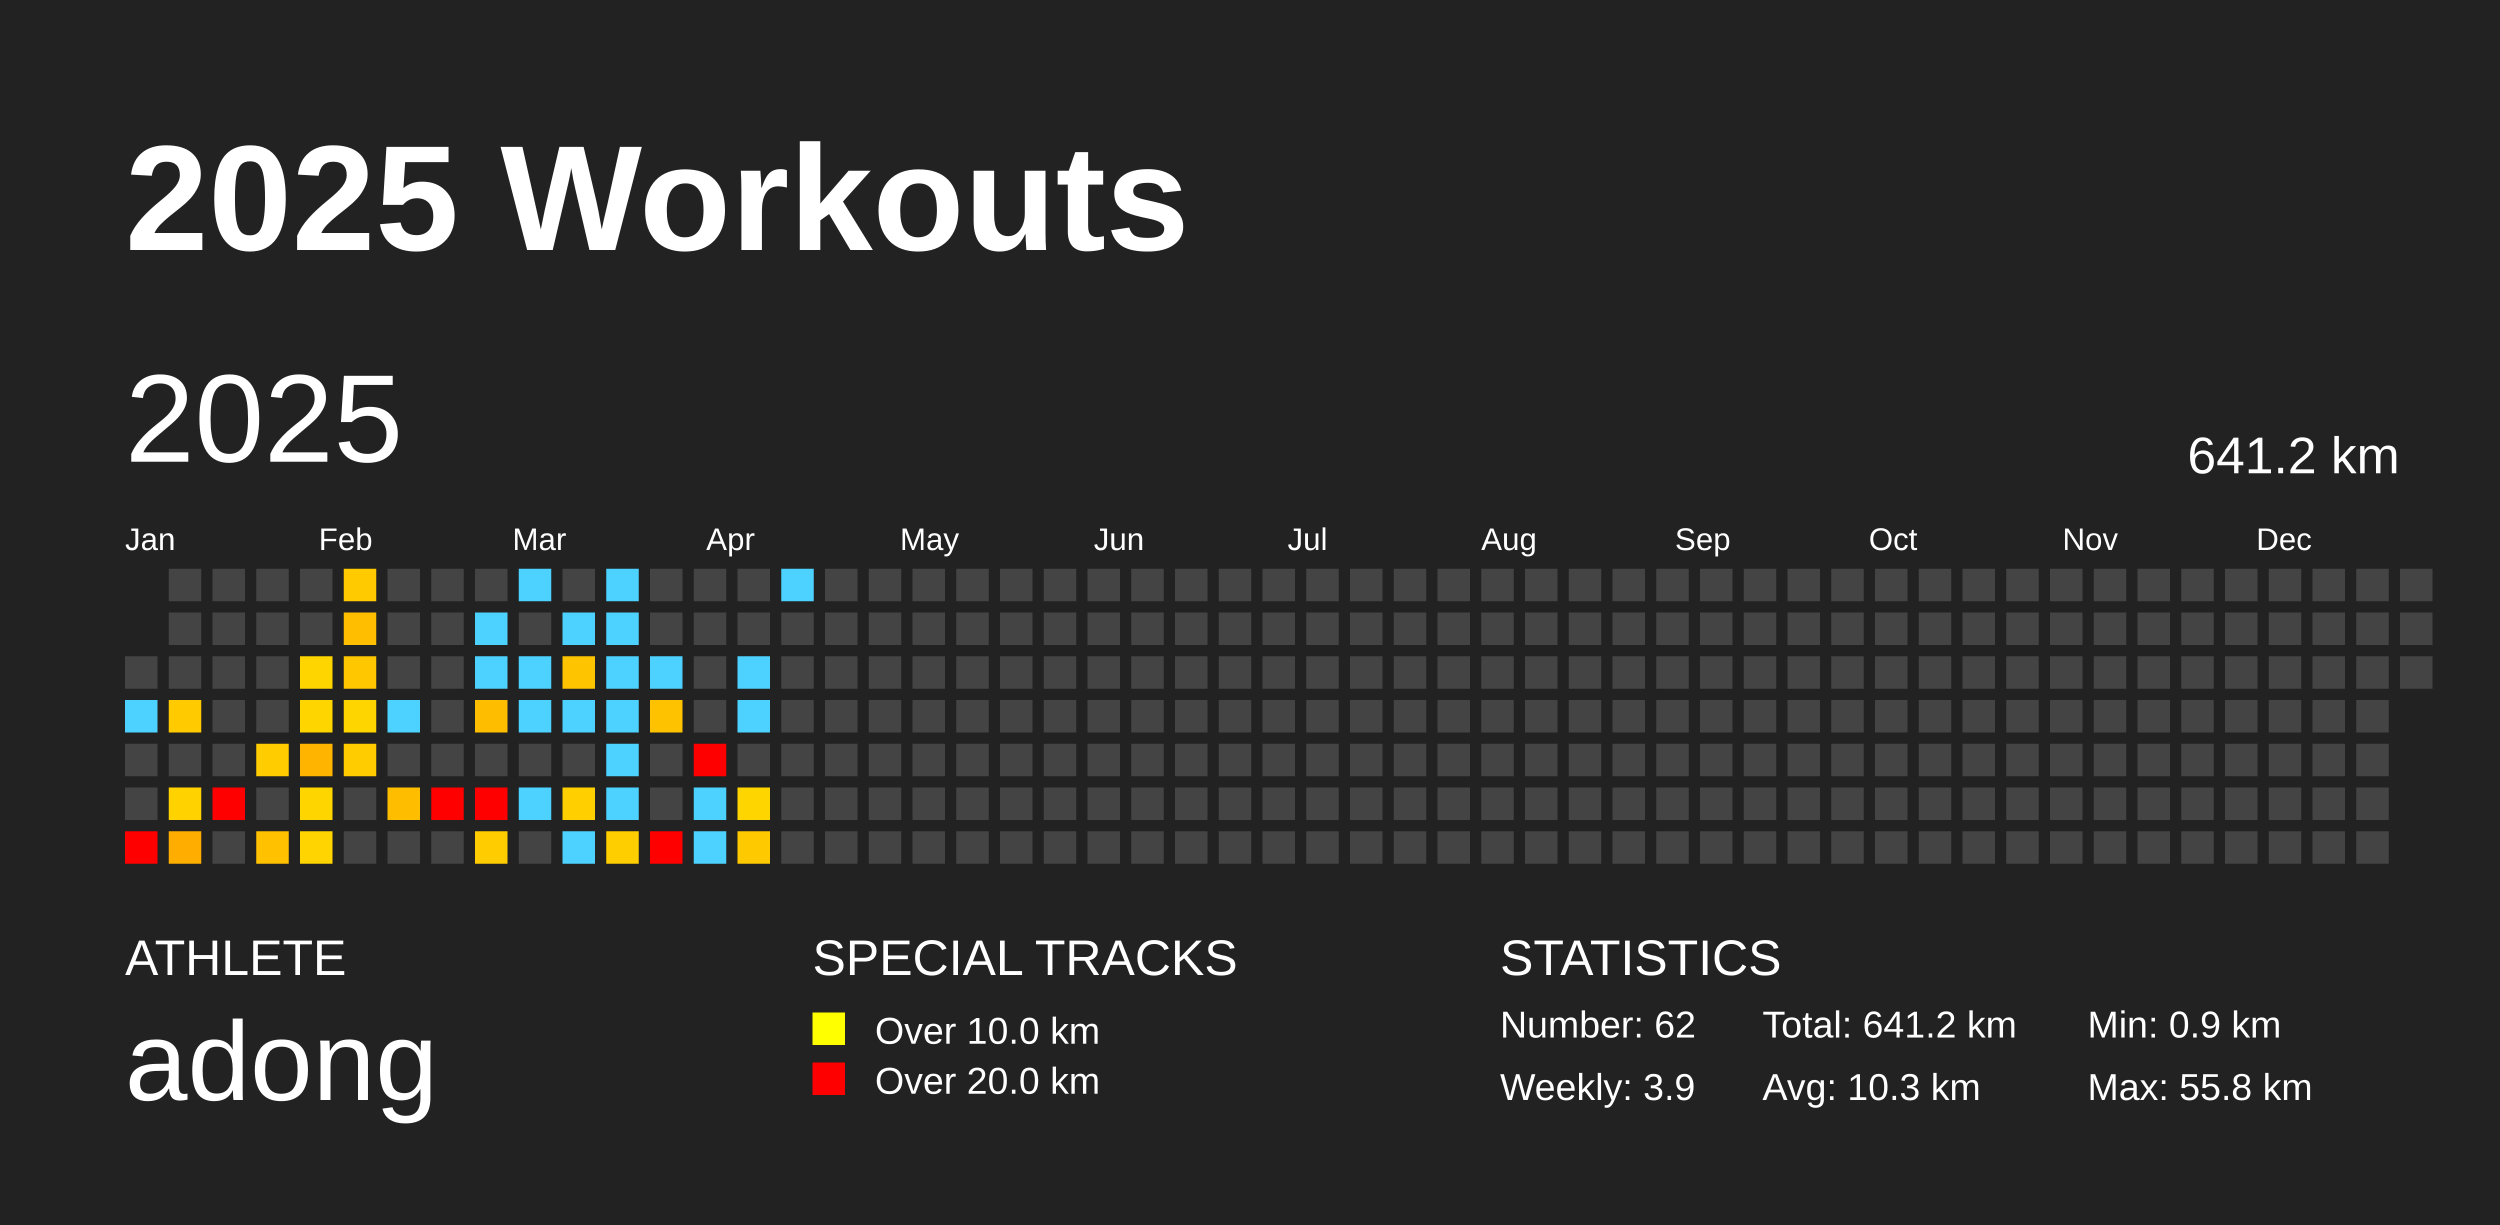
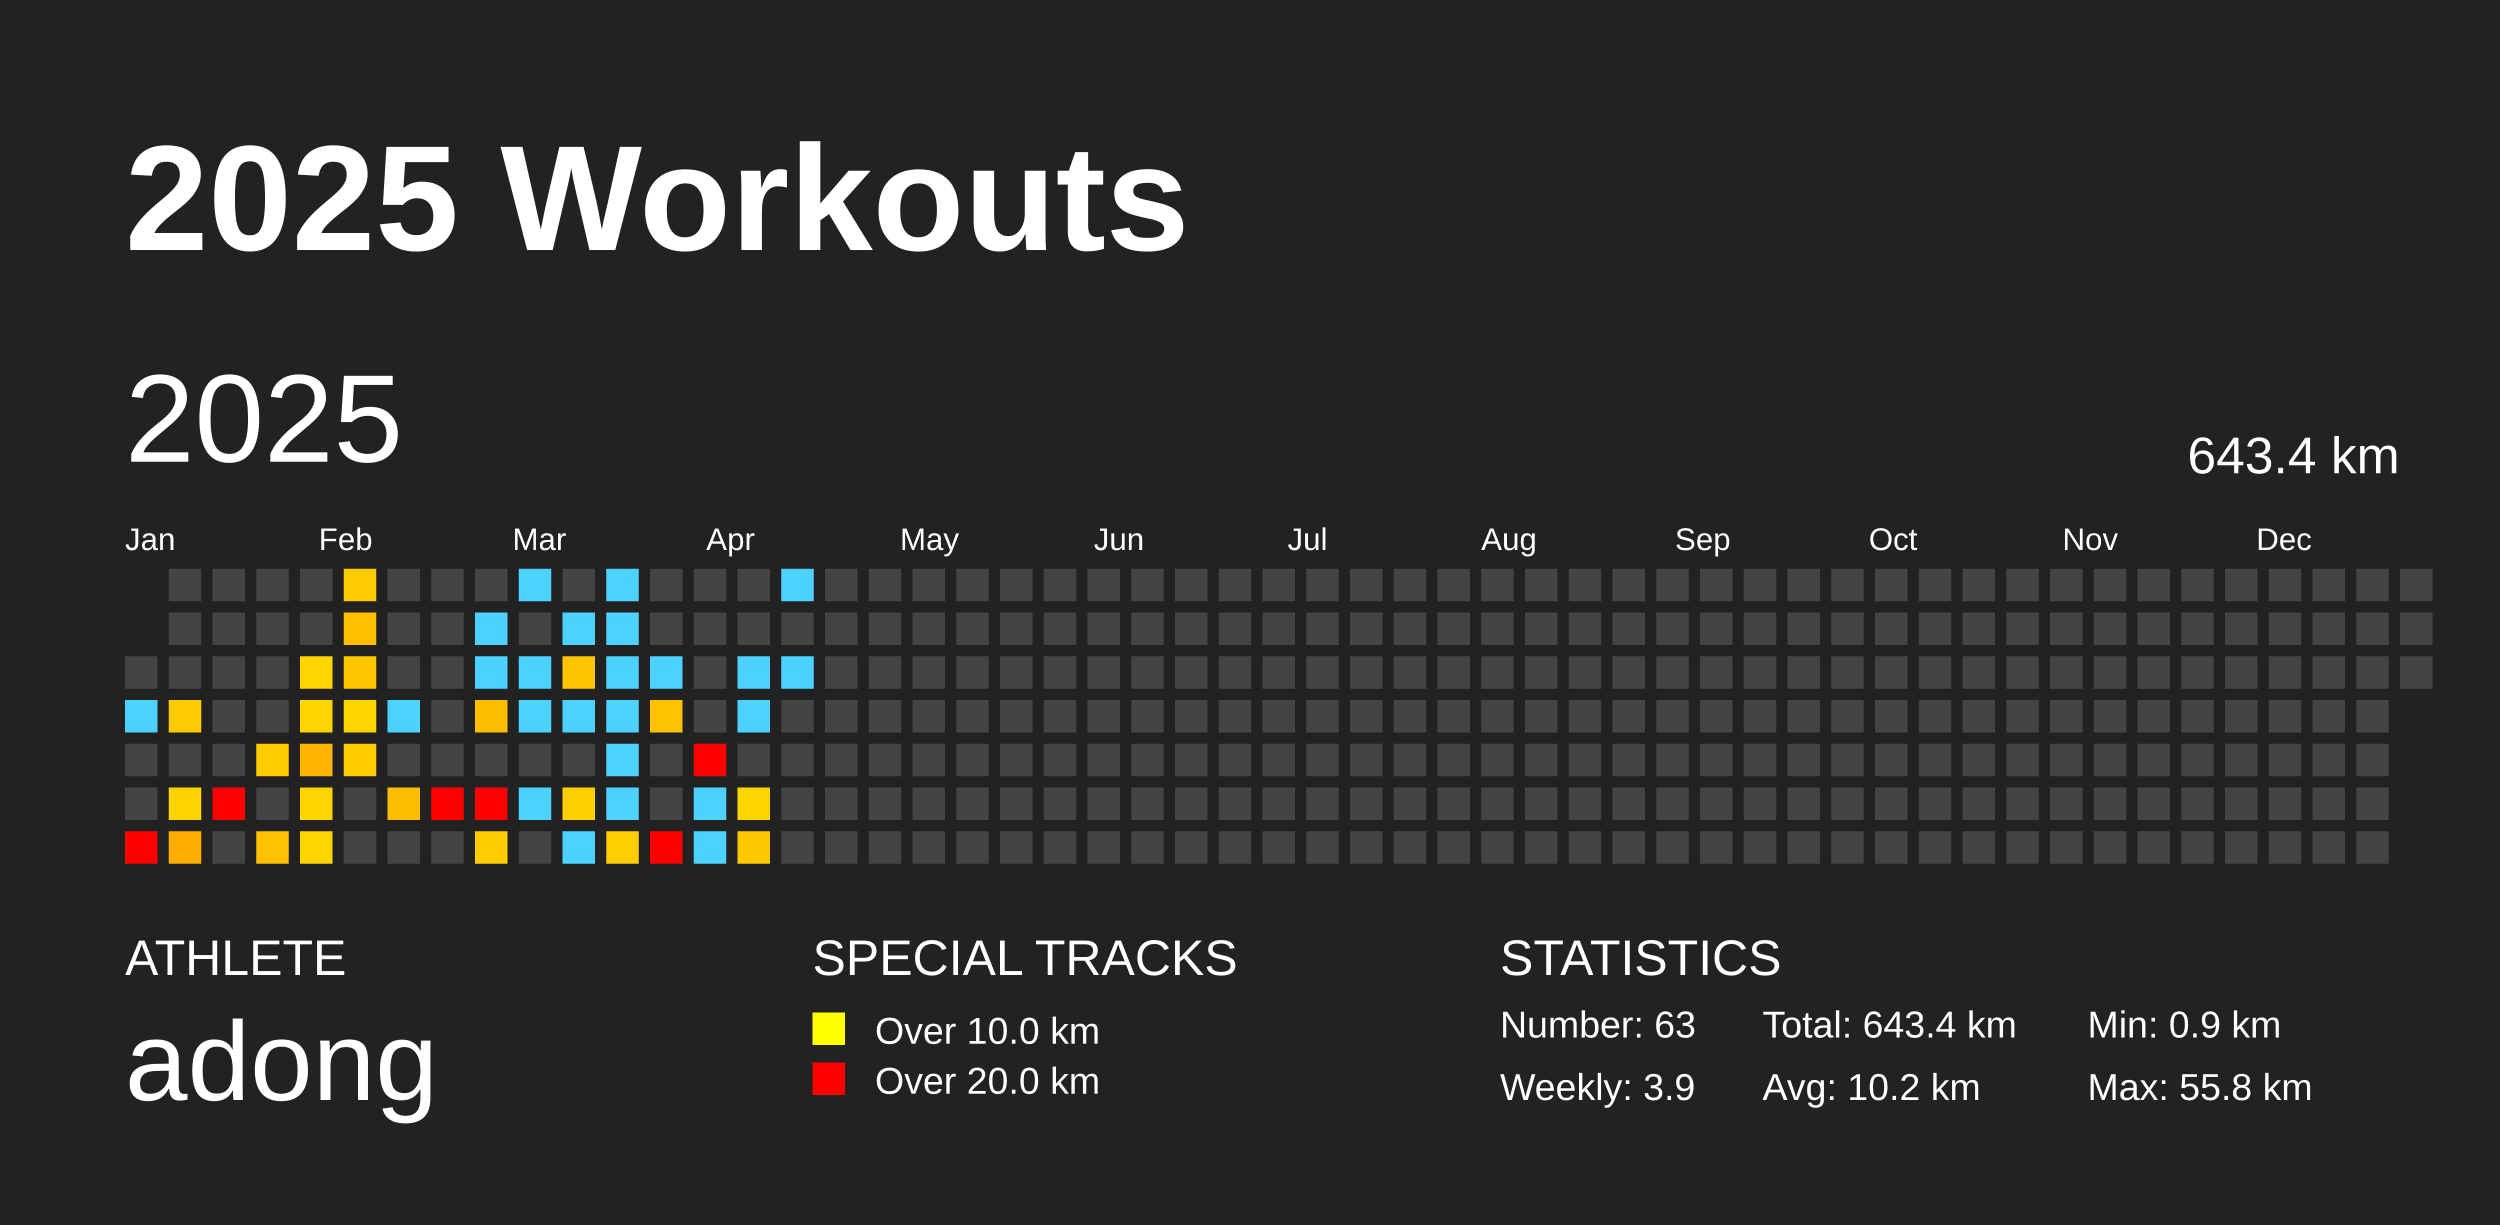
<svg xmlns="http://www.w3.org/2000/svg" baseProfile="full" height="98mm" version="1.1" viewBox="0,0,200,98" width="200mm">
  <defs />
  <rect fill="#222222" height="98" width="200" x="0" y="0" />
  <text fill="#FFFFFF" style="font-size:12px; font-family:Arial; font-weight:bold;" x="10" y="20">2025 Workouts</text>
  <text fill="#FFFFFF" style="font-size:4px; font-family:Arial" x="10" y="78">ATHLETE</text>
  <text fill="#FFFFFF" style="font-size:9px; font-family:Arial" x="10" y="88">adong</text>
  <text fill="#FFFFFF" style="font-size:4px; font-family:Arial" x="65" y="78">SPECIAL TRACKS</text>
  <rect fill="yellow" height="2.6" width="2.6" x="65" y="81" />
  <text fill="#FFFFFF" style="font-size:3px; font-family:Arial" x="70" y="83.5">Over 10.0 km</text>
  <rect fill="red" height="2.6" width="2.6" x="65" y="85" />
  <text fill="#FFFFFF" style="font-size:3px; font-family:Arial" x="70" y="87.5">Over 20.0 km</text>
  <text fill="#FFFFFF" style="font-size:4px; font-family:Arial" x="120" y="78">STATISTICS</text>
-   <text fill="#FFFFFF" style="font-size:3px; font-family:Arial" x="120" y="83">Number: 62</text>
+   <text fill="#FFFFFF" style="font-size:3px; font-family:Arial" x="120" y="83">Number: 63</text>
  <text fill="#FFFFFF" style="font-size:3px; font-family:Arial" x="120" y="88">Weekly: 3.9</text>
-   <text fill="#FFFFFF" style="font-size:3px; font-family:Arial" x="141" y="83">Total: 641.2 km</text>
-   <text fill="#FFFFFF" style="font-size:3px; font-family:Arial" x="141" y="88">Avg: 10.3 km</text>
+   <text fill="#FFFFFF" style="font-size:3px; font-family:Arial" x="141" y="83">Total: 643.4 km</text>
+   <text fill="#FFFFFF" style="font-size:3px; font-family:Arial" x="141" y="88">Avg: 10.2 km</text>
  <text fill="#FFFFFF" style="font-size:3px; font-family:Arial" x="167" y="83">Min: 0.9 km</text>
  <text fill="#FFFFFF" style="font-size:3px; font-family:Arial" x="167" y="88">Max: 55.8 km</text>
  <text dominant-baseline="hanging" fill="#FFFFFF" style="font-size:10.0px; font-family:Arial;" x="10" y="30">2025</text>
-   <text dominant-baseline="hanging" fill="#FFFFFF" style="font-size:4.125px; font-family:Arial;" x="175" y="35">641.2 km</text>
+   <text dominant-baseline="hanging" fill="#FFFFFF" style="font-size:4.125px; font-family:Arial;" x="175" y="35">643.4 km</text>
  <text fill="#FFFFFF" style="font-size:2.5px; font-family:Arial" x="10.0" y="44">Jan</text>
  <text fill="#FFFFFF" style="font-size:2.5px; font-family:Arial" x="25.5" y="44">Feb</text>
  <text fill="#FFFFFF" style="font-size:2.5px; font-family:Arial" x="41.0" y="44">Mar</text>
  <text fill="#FFFFFF" style="font-size:2.5px; font-family:Arial" x="56.5" y="44">Apr</text>
  <text fill="#FFFFFF" style="font-size:2.5px; font-family:Arial" x="72.0" y="44">May</text>
  <text fill="#FFFFFF" style="font-size:2.5px; font-family:Arial" x="87.5" y="44">Jun</text>
  <text fill="#FFFFFF" style="font-size:2.5px; font-family:Arial" x="103.0" y="44">Jul</text>
  <text fill="#FFFFFF" style="font-size:2.5px; font-family:Arial" x="118.5" y="44">Aug</text>
  <text fill="#FFFFFF" style="font-size:2.5px; font-family:Arial" x="134.0" y="44">Sep</text>
  <text fill="#FFFFFF" style="font-size:2.5px; font-family:Arial" x="149.5" y="44">Oct</text>
  <text fill="#FFFFFF" style="font-size:2.5px; font-family:Arial" x="165.0" y="44">Nov</text>
  <text fill="#FFFFFF" style="font-size:2.5px; font-family:Arial" x="180.5" y="44">Dec</text>
  <rect fill="#444444" height="2.6" width="2.6" x="10.0" y="52.5" />
  <rect fill="#4dd2ff" height="2.6" width="2.6" x="10.0" y="56.0" />
  <rect fill="#444444" height="2.6" width="2.6" x="10.0" y="59.5" />
  <rect fill="#444444" height="2.6" width="2.6" x="10.0" y="63.0" />
  <rect fill="red" height="2.6" width="2.6" x="10.0" y="66.5" />
  <rect fill="#444444" height="2.6" width="2.6" x="13.5" y="45.5" />
  <rect fill="#444444" height="2.6" width="2.6" x="13.5" y="49.0" />
  <rect fill="#444444" height="2.6" width="2.6" x="13.5" y="52.5" />
  <rect fill="#ffcb00" height="2.6" width="2.6" x="13.5" y="56.0" />
  <rect fill="#444444" height="2.6" width="2.6" x="13.5" y="59.5" />
  <rect fill="#ffd200" height="2.6" width="2.6" x="13.5" y="63.0" />
  <rect fill="#ffae00" height="2.6" width="2.6" x="13.5" y="66.5" />
  <rect fill="#444444" height="2.6" width="2.6" x="17.0" y="45.5" />
  <rect fill="#444444" height="2.6" width="2.6" x="17.0" y="49.0" />
  <rect fill="#444444" height="2.6" width="2.6" x="17.0" y="52.5" />
  <rect fill="#444444" height="2.6" width="2.6" x="17.0" y="56.0" />
  <rect fill="#444444" height="2.6" width="2.6" x="17.0" y="59.5" />
  <rect fill="red" height="2.6" width="2.6" x="17.0" y="63.0" />
  <rect fill="#444444" height="2.6" width="2.6" x="17.0" y="66.5" />
  <rect fill="#444444" height="2.6" width="2.6" x="20.5" y="45.5" />
  <rect fill="#444444" height="2.6" width="2.6" x="20.5" y="49.0" />
  <rect fill="#444444" height="2.6" width="2.6" x="20.5" y="52.5" />
  <rect fill="#444444" height="2.6" width="2.6" x="20.5" y="56.0" />
  <rect fill="#ffcc00" height="2.6" width="2.6" x="20.5" y="59.5" />
  <rect fill="#444444" height="2.6" width="2.6" x="20.5" y="63.0" />
  <rect fill="#ffc100" height="2.6" width="2.6" x="20.5" y="66.5" />
  <rect fill="#444444" height="2.6" width="2.6" x="24.0" y="45.5" />
  <rect fill="#444444" height="2.6" width="2.6" x="24.0" y="49.0" />
  <rect fill="#ffd500" height="2.6" width="2.6" x="24.0" y="52.5" />
  <rect fill="#ffd500" height="2.6" width="2.6" x="24.0" y="56.0" />
  <rect fill="#ffb400" height="2.6" width="2.6" x="24.0" y="59.5" />
  <rect fill="#ffd500" height="2.6" width="2.6" x="24.0" y="63.0" />
  <rect fill="#ffd400" height="2.6" width="2.6" x="24.0" y="66.5" />
  <rect fill="#ffcb00" height="2.6" width="2.6" x="27.5" y="45.5" />
  <rect fill="#ffbe00" height="2.6" width="2.6" x="27.5" y="49.0" />
  <rect fill="#ffc700" height="2.6" width="2.6" x="27.5" y="52.5" />
  <rect fill="#ffd500" height="2.6" width="2.6" x="27.5" y="56.0" />
  <rect fill="#ffcc00" height="2.6" width="2.6" x="27.5" y="59.5" />
  <rect fill="#444444" height="2.6" width="2.6" x="27.5" y="63.0" />
  <rect fill="#444444" height="2.6" width="2.6" x="27.5" y="66.5" />
  <rect fill="#444444" height="2.6" width="2.6" x="31.0" y="45.5" />
  <rect fill="#444444" height="2.6" width="2.6" x="31.0" y="49.0" />
  <rect fill="#444444" height="2.6" width="2.6" x="31.0" y="52.5" />
  <rect fill="#4dd2ff" height="2.6" width="2.6" x="31.0" y="56.0" />
  <rect fill="#444444" height="2.6" width="2.6" x="31.0" y="59.5" />
  <rect fill="#ffbd00" height="2.6" width="2.6" x="31.0" y="63.0" />
  <rect fill="#444444" height="2.6" width="2.6" x="31.0" y="66.5" />
  <rect fill="#444444" height="2.6" width="2.6" x="34.5" y="45.5" />
  <rect fill="#444444" height="2.6" width="2.6" x="34.5" y="49.0" />
  <rect fill="#444444" height="2.6" width="2.6" x="34.5" y="52.5" />
  <rect fill="#444444" height="2.6" width="2.6" x="34.5" y="56.0" />
  <rect fill="#444444" height="2.6" width="2.6" x="34.5" y="59.5" />
  <rect fill="red" height="2.6" width="2.6" x="34.5" y="63.0" />
  <rect fill="#444444" height="2.6" width="2.6" x="34.5" y="66.5" />
  <rect fill="#444444" height="2.6" width="2.6" x="38.0" y="45.5" />
  <rect fill="#4dd2ff" height="2.6" width="2.6" x="38.0" y="49.0" />
  <rect fill="#4dd2ff" height="2.6" width="2.6" x="38.0" y="52.5" />
  <rect fill="#ffbd00" height="2.6" width="2.6" x="38.0" y="56.0" />
  <rect fill="#444444" height="2.6" width="2.6" x="38.0" y="59.5" />
  <rect fill="red" height="2.6" width="2.6" x="38.0" y="63.0" />
  <rect fill="#ffcc00" height="2.6" width="2.6" x="38.0" y="66.5" />
  <rect fill="#4dd2ff" height="2.6" width="2.6" x="41.5" y="45.5" />
  <rect fill="#444444" height="2.6" width="2.6" x="41.5" y="49.0" />
  <rect fill="#4dd2ff" height="2.6" width="2.6" x="41.5" y="52.5" />
  <rect fill="#4dd2ff" height="2.6" width="2.6" x="41.5" y="56.0" />
  <rect fill="#444444" height="2.6" width="2.6" x="41.5" y="59.5" />
  <rect fill="#4dd2ff" height="2.6" width="2.6" x="41.5" y="63.0" />
  <rect fill="#444444" height="2.6" width="2.6" x="41.5" y="66.5" />
  <rect fill="#444444" height="2.6" width="2.6" x="45.0" y="45.5" />
  <rect fill="#4dd2ff" height="2.6" width="2.6" x="45.0" y="49.0" />
  <rect fill="#ffc400" height="2.6" width="2.6" x="45.0" y="52.5" />
  <rect fill="#4dd2ff" height="2.6" width="2.6" x="45.0" y="56.0" />
  <rect fill="#444444" height="2.6" width="2.6" x="45.0" y="59.5" />
  <rect fill="#ffcf00" height="2.6" width="2.6" x="45.0" y="63.0" />
  <rect fill="#4dd2ff" height="2.6" width="2.6" x="45.0" y="66.5" />
  <rect fill="#4dd2ff" height="2.6" width="2.6" x="48.5" y="45.5" />
  <rect fill="#4dd2ff" height="2.6" width="2.6" x="48.5" y="49.0" />
  <rect fill="#4dd2ff" height="2.6" width="2.6" x="48.5" y="52.5" />
  <rect fill="#4dd2ff" height="2.6" width="2.6" x="48.5" y="56.0" />
  <rect fill="#4dd2ff" height="2.6" width="2.6" x="48.5" y="59.5" />
  <rect fill="#4dd2ff" height="2.6" width="2.6" x="48.5" y="63.0" />
  <rect fill="#ffce00" height="2.6" width="2.6" x="48.5" y="66.5" />
  <rect fill="#444444" height="2.6" width="2.6" x="52.0" y="45.5" />
  <rect fill="#444444" height="2.6" width="2.6" x="52.0" y="49.0" />
  <rect fill="#4dd2ff" height="2.6" width="2.6" x="52.0" y="52.5" />
  <rect fill="#ffc200" height="2.6" width="2.6" x="52.0" y="56.0" />
  <rect fill="#444444" height="2.6" width="2.6" x="52.0" y="59.5" />
  <rect fill="#444444" height="2.6" width="2.6" x="52.0" y="63.0" />
  <rect fill="red" height="2.6" width="2.6" x="52.0" y="66.5" />
  <rect fill="#444444" height="2.6" width="2.6" x="55.5" y="45.5" />
  <rect fill="#444444" height="2.6" width="2.6" x="55.5" y="49.0" />
  <rect fill="#444444" height="2.6" width="2.6" x="55.5" y="52.5" />
  <rect fill="#444444" height="2.6" width="2.6" x="55.5" y="56.0" />
  <rect fill="red" height="2.6" width="2.6" x="55.5" y="59.5" />
  <rect fill="#4dd2ff" height="2.6" width="2.6" x="55.5" y="63.0" />
  <rect fill="#4dd2ff" height="2.6" width="2.6" x="55.5" y="66.5" />
  <rect fill="#444444" height="2.6" width="2.6" x="59.0" y="45.5" />
  <rect fill="#444444" height="2.6" width="2.6" x="59.0" y="49.0" />
  <rect fill="#4dd2ff" height="2.6" width="2.6" x="59.0" y="52.5" />
  <rect fill="#4dd2ff" height="2.6" width="2.6" x="59.0" y="56.0" />
  <rect fill="#444444" height="2.6" width="2.6" x="59.0" y="59.5" />
  <rect fill="#ffd500" height="2.6" width="2.6" x="59.0" y="63.0" />
  <rect fill="#ffc900" height="2.6" width="2.6" x="59.0" y="66.5" />
  <rect fill="#4dd2ff" height="2.6" width="2.6" x="62.5" y="45.5" />
  <rect fill="#444444" height="2.6" width="2.6" x="62.5" y="49.0" />
-   <rect fill="#444444" height="2.6" width="2.6" x="62.5" y="52.5" />
+   <rect fill="#4dd2ff" height="2.6" width="2.6" x="62.5" y="52.5" />
  <rect fill="#444444" height="2.6" width="2.6" x="62.5" y="56.0" />
  <rect fill="#444444" height="2.6" width="2.6" x="62.5" y="59.5" />
  <rect fill="#444444" height="2.6" width="2.6" x="62.5" y="63.0" />
  <rect fill="#444444" height="2.6" width="2.6" x="62.5" y="66.5" />
  <rect fill="#444444" height="2.6" width="2.6" x="66.0" y="45.5" />
  <rect fill="#444444" height="2.6" width="2.6" x="66.0" y="49.0" />
  <rect fill="#444444" height="2.6" width="2.6" x="66.0" y="52.5" />
  <rect fill="#444444" height="2.6" width="2.6" x="66.0" y="56.0" />
  <rect fill="#444444" height="2.6" width="2.6" x="66.0" y="59.5" />
  <rect fill="#444444" height="2.6" width="2.6" x="66.0" y="63.0" />
  <rect fill="#444444" height="2.6" width="2.6" x="66.0" y="66.5" />
  <rect fill="#444444" height="2.6" width="2.6" x="69.5" y="45.5" />
  <rect fill="#444444" height="2.6" width="2.6" x="69.5" y="49.0" />
  <rect fill="#444444" height="2.6" width="2.6" x="69.5" y="52.5" />
  <rect fill="#444444" height="2.6" width="2.6" x="69.5" y="56.0" />
  <rect fill="#444444" height="2.6" width="2.6" x="69.5" y="59.5" />
  <rect fill="#444444" height="2.6" width="2.6" x="69.5" y="63.0" />
  <rect fill="#444444" height="2.6" width="2.6" x="69.5" y="66.5" />
  <rect fill="#444444" height="2.6" width="2.6" x="73.0" y="45.5" />
  <rect fill="#444444" height="2.6" width="2.6" x="73.0" y="49.0" />
  <rect fill="#444444" height="2.6" width="2.6" x="73.0" y="52.5" />
  <rect fill="#444444" height="2.6" width="2.6" x="73.0" y="56.0" />
  <rect fill="#444444" height="2.6" width="2.6" x="73.0" y="59.5" />
  <rect fill="#444444" height="2.6" width="2.6" x="73.0" y="63.0" />
  <rect fill="#444444" height="2.6" width="2.6" x="73.0" y="66.5" />
  <rect fill="#444444" height="2.6" width="2.6" x="76.5" y="45.5" />
  <rect fill="#444444" height="2.6" width="2.6" x="76.5" y="49.0" />
  <rect fill="#444444" height="2.6" width="2.6" x="76.5" y="52.5" />
  <rect fill="#444444" height="2.6" width="2.6" x="76.5" y="56.0" />
  <rect fill="#444444" height="2.6" width="2.6" x="76.5" y="59.5" />
  <rect fill="#444444" height="2.6" width="2.6" x="76.5" y="63.0" />
  <rect fill="#444444" height="2.6" width="2.6" x="76.5" y="66.5" />
  <rect fill="#444444" height="2.6" width="2.6" x="80.0" y="45.5" />
  <rect fill="#444444" height="2.6" width="2.6" x="80.0" y="49.0" />
  <rect fill="#444444" height="2.6" width="2.6" x="80.0" y="52.5" />
  <rect fill="#444444" height="2.6" width="2.6" x="80.0" y="56.0" />
  <rect fill="#444444" height="2.6" width="2.6" x="80.0" y="59.5" />
  <rect fill="#444444" height="2.6" width="2.6" x="80.0" y="63.0" />
  <rect fill="#444444" height="2.6" width="2.6" x="80.0" y="66.5" />
  <rect fill="#444444" height="2.6" width="2.6" x="83.5" y="45.5" />
  <rect fill="#444444" height="2.6" width="2.6" x="83.5" y="49.0" />
  <rect fill="#444444" height="2.6" width="2.6" x="83.5" y="52.5" />
  <rect fill="#444444" height="2.6" width="2.6" x="83.5" y="56.0" />
  <rect fill="#444444" height="2.6" width="2.6" x="83.5" y="59.5" />
  <rect fill="#444444" height="2.6" width="2.6" x="83.5" y="63.0" />
  <rect fill="#444444" height="2.6" width="2.6" x="83.5" y="66.5" />
  <rect fill="#444444" height="2.6" width="2.6" x="87.0" y="45.5" />
  <rect fill="#444444" height="2.6" width="2.6" x="87.0" y="49.0" />
  <rect fill="#444444" height="2.6" width="2.6" x="87.0" y="52.5" />
  <rect fill="#444444" height="2.6" width="2.6" x="87.0" y="56.0" />
  <rect fill="#444444" height="2.6" width="2.6" x="87.0" y="59.5" />
  <rect fill="#444444" height="2.6" width="2.6" x="87.0" y="63.0" />
  <rect fill="#444444" height="2.6" width="2.6" x="87.0" y="66.5" />
  <rect fill="#444444" height="2.6" width="2.6" x="90.5" y="45.5" />
  <rect fill="#444444" height="2.6" width="2.6" x="90.5" y="49.0" />
  <rect fill="#444444" height="2.6" width="2.6" x="90.5" y="52.5" />
  <rect fill="#444444" height="2.6" width="2.6" x="90.5" y="56.0" />
  <rect fill="#444444" height="2.6" width="2.6" x="90.5" y="59.5" />
  <rect fill="#444444" height="2.6" width="2.6" x="90.5" y="63.0" />
  <rect fill="#444444" height="2.6" width="2.6" x="90.5" y="66.5" />
  <rect fill="#444444" height="2.6" width="2.6" x="94.0" y="45.5" />
  <rect fill="#444444" height="2.6" width="2.6" x="94.0" y="49.0" />
  <rect fill="#444444" height="2.6" width="2.6" x="94.0" y="52.5" />
  <rect fill="#444444" height="2.6" width="2.6" x="94.0" y="56.0" />
  <rect fill="#444444" height="2.6" width="2.6" x="94.0" y="59.5" />
  <rect fill="#444444" height="2.6" width="2.6" x="94.0" y="63.0" />
  <rect fill="#444444" height="2.6" width="2.6" x="94.0" y="66.5" />
  <rect fill="#444444" height="2.6" width="2.6" x="97.5" y="45.5" />
  <rect fill="#444444" height="2.6" width="2.6" x="97.5" y="49.0" />
  <rect fill="#444444" height="2.6" width="2.6" x="97.5" y="52.5" />
  <rect fill="#444444" height="2.6" width="2.6" x="97.5" y="56.0" />
  <rect fill="#444444" height="2.6" width="2.6" x="97.5" y="59.5" />
  <rect fill="#444444" height="2.6" width="2.6" x="97.5" y="63.0" />
  <rect fill="#444444" height="2.6" width="2.6" x="97.5" y="66.5" />
  <rect fill="#444444" height="2.6" width="2.6" x="101.0" y="45.5" />
  <rect fill="#444444" height="2.6" width="2.6" x="101.0" y="49.0" />
  <rect fill="#444444" height="2.6" width="2.6" x="101.0" y="52.5" />
  <rect fill="#444444" height="2.6" width="2.6" x="101.0" y="56.0" />
  <rect fill="#444444" height="2.6" width="2.6" x="101.0" y="59.5" />
  <rect fill="#444444" height="2.6" width="2.6" x="101.0" y="63.0" />
  <rect fill="#444444" height="2.6" width="2.6" x="101.0" y="66.5" />
  <rect fill="#444444" height="2.6" width="2.6" x="104.5" y="45.5" />
  <rect fill="#444444" height="2.6" width="2.6" x="104.5" y="49.0" />
  <rect fill="#444444" height="2.6" width="2.6" x="104.5" y="52.5" />
  <rect fill="#444444" height="2.6" width="2.6" x="104.5" y="56.0" />
  <rect fill="#444444" height="2.6" width="2.6" x="104.5" y="59.5" />
  <rect fill="#444444" height="2.6" width="2.6" x="104.5" y="63.0" />
  <rect fill="#444444" height="2.6" width="2.6" x="104.5" y="66.5" />
  <rect fill="#444444" height="2.6" width="2.6" x="108.0" y="45.5" />
  <rect fill="#444444" height="2.6" width="2.6" x="108.0" y="49.0" />
  <rect fill="#444444" height="2.6" width="2.6" x="108.0" y="52.5" />
  <rect fill="#444444" height="2.6" width="2.6" x="108.0" y="56.0" />
  <rect fill="#444444" height="2.6" width="2.6" x="108.0" y="59.5" />
  <rect fill="#444444" height="2.6" width="2.6" x="108.0" y="63.0" />
  <rect fill="#444444" height="2.6" width="2.6" x="108.0" y="66.5" />
  <rect fill="#444444" height="2.6" width="2.6" x="111.5" y="45.5" />
  <rect fill="#444444" height="2.6" width="2.6" x="111.5" y="49.0" />
  <rect fill="#444444" height="2.6" width="2.6" x="111.5" y="52.5" />
  <rect fill="#444444" height="2.6" width="2.6" x="111.5" y="56.0" />
  <rect fill="#444444" height="2.6" width="2.6" x="111.5" y="59.5" />
  <rect fill="#444444" height="2.6" width="2.6" x="111.5" y="63.0" />
  <rect fill="#444444" height="2.6" width="2.6" x="111.5" y="66.5" />
  <rect fill="#444444" height="2.6" width="2.6" x="115.0" y="45.5" />
  <rect fill="#444444" height="2.6" width="2.6" x="115.0" y="49.0" />
  <rect fill="#444444" height="2.6" width="2.6" x="115.0" y="52.5" />
  <rect fill="#444444" height="2.6" width="2.6" x="115.0" y="56.0" />
  <rect fill="#444444" height="2.6" width="2.6" x="115.0" y="59.5" />
  <rect fill="#444444" height="2.6" width="2.6" x="115.0" y="63.0" />
  <rect fill="#444444" height="2.6" width="2.6" x="115.0" y="66.5" />
  <rect fill="#444444" height="2.6" width="2.6" x="118.5" y="45.5" />
  <rect fill="#444444" height="2.6" width="2.6" x="118.5" y="49.0" />
  <rect fill="#444444" height="2.6" width="2.6" x="118.5" y="52.5" />
  <rect fill="#444444" height="2.6" width="2.6" x="118.5" y="56.0" />
  <rect fill="#444444" height="2.6" width="2.6" x="118.5" y="59.5" />
  <rect fill="#444444" height="2.6" width="2.6" x="118.5" y="63.0" />
  <rect fill="#444444" height="2.6" width="2.6" x="118.5" y="66.5" />
  <rect fill="#444444" height="2.6" width="2.6" x="122.0" y="45.5" />
  <rect fill="#444444" height="2.6" width="2.6" x="122.0" y="49.0" />
  <rect fill="#444444" height="2.6" width="2.6" x="122.0" y="52.5" />
  <rect fill="#444444" height="2.6" width="2.6" x="122.0" y="56.0" />
  <rect fill="#444444" height="2.6" width="2.6" x="122.0" y="59.5" />
  <rect fill="#444444" height="2.6" width="2.6" x="122.0" y="63.0" />
  <rect fill="#444444" height="2.6" width="2.6" x="122.0" y="66.5" />
  <rect fill="#444444" height="2.6" width="2.6" x="125.5" y="45.5" />
  <rect fill="#444444" height="2.6" width="2.6" x="125.5" y="49.0" />
  <rect fill="#444444" height="2.6" width="2.6" x="125.5" y="52.5" />
  <rect fill="#444444" height="2.6" width="2.6" x="125.5" y="56.0" />
  <rect fill="#444444" height="2.6" width="2.6" x="125.5" y="59.5" />
  <rect fill="#444444" height="2.6" width="2.6" x="125.5" y="63.0" />
  <rect fill="#444444" height="2.6" width="2.6" x="125.5" y="66.5" />
  <rect fill="#444444" height="2.6" width="2.6" x="129.0" y="45.5" />
  <rect fill="#444444" height="2.6" width="2.6" x="129.0" y="49.0" />
  <rect fill="#444444" height="2.6" width="2.6" x="129.0" y="52.5" />
  <rect fill="#444444" height="2.6" width="2.6" x="129.0" y="56.0" />
  <rect fill="#444444" height="2.6" width="2.6" x="129.0" y="59.5" />
  <rect fill="#444444" height="2.6" width="2.6" x="129.0" y="63.0" />
  <rect fill="#444444" height="2.6" width="2.6" x="129.0" y="66.5" />
  <rect fill="#444444" height="2.6" width="2.6" x="132.5" y="45.5" />
  <rect fill="#444444" height="2.6" width="2.6" x="132.5" y="49.0" />
  <rect fill="#444444" height="2.6" width="2.6" x="132.5" y="52.5" />
  <rect fill="#444444" height="2.6" width="2.6" x="132.5" y="56.0" />
  <rect fill="#444444" height="2.6" width="2.6" x="132.5" y="59.5" />
  <rect fill="#444444" height="2.6" width="2.6" x="132.5" y="63.0" />
  <rect fill="#444444" height="2.6" width="2.6" x="132.5" y="66.5" />
  <rect fill="#444444" height="2.6" width="2.6" x="136.0" y="45.5" />
  <rect fill="#444444" height="2.6" width="2.6" x="136.0" y="49.0" />
  <rect fill="#444444" height="2.6" width="2.6" x="136.0" y="52.5" />
  <rect fill="#444444" height="2.6" width="2.6" x="136.0" y="56.0" />
  <rect fill="#444444" height="2.6" width="2.6" x="136.0" y="59.5" />
  <rect fill="#444444" height="2.6" width="2.6" x="136.0" y="63.0" />
  <rect fill="#444444" height="2.6" width="2.6" x="136.0" y="66.5" />
  <rect fill="#444444" height="2.6" width="2.6" x="139.5" y="45.5" />
  <rect fill="#444444" height="2.6" width="2.6" x="139.5" y="49.0" />
  <rect fill="#444444" height="2.6" width="2.6" x="139.5" y="52.5" />
  <rect fill="#444444" height="2.6" width="2.6" x="139.5" y="56.0" />
  <rect fill="#444444" height="2.6" width="2.6" x="139.5" y="59.5" />
  <rect fill="#444444" height="2.6" width="2.6" x="139.5" y="63.0" />
  <rect fill="#444444" height="2.6" width="2.6" x="139.5" y="66.5" />
  <rect fill="#444444" height="2.6" width="2.6" x="143.0" y="45.5" />
  <rect fill="#444444" height="2.6" width="2.6" x="143.0" y="49.0" />
  <rect fill="#444444" height="2.6" width="2.6" x="143.0" y="52.5" />
  <rect fill="#444444" height="2.6" width="2.6" x="143.0" y="56.0" />
  <rect fill="#444444" height="2.6" width="2.6" x="143.0" y="59.5" />
  <rect fill="#444444" height="2.6" width="2.6" x="143.0" y="63.0" />
  <rect fill="#444444" height="2.6" width="2.6" x="143.0" y="66.5" />
  <rect fill="#444444" height="2.6" width="2.6" x="146.5" y="45.5" />
  <rect fill="#444444" height="2.6" width="2.6" x="146.5" y="49.0" />
  <rect fill="#444444" height="2.6" width="2.6" x="146.5" y="52.5" />
  <rect fill="#444444" height="2.6" width="2.6" x="146.5" y="56.0" />
  <rect fill="#444444" height="2.6" width="2.6" x="146.5" y="59.5" />
  <rect fill="#444444" height="2.6" width="2.6" x="146.5" y="63.0" />
  <rect fill="#444444" height="2.6" width="2.6" x="146.5" y="66.5" />
  <rect fill="#444444" height="2.6" width="2.6" x="150.0" y="45.5" />
  <rect fill="#444444" height="2.6" width="2.6" x="150.0" y="49.0" />
  <rect fill="#444444" height="2.6" width="2.6" x="150.0" y="52.5" />
  <rect fill="#444444" height="2.6" width="2.6" x="150.0" y="56.0" />
  <rect fill="#444444" height="2.6" width="2.6" x="150.0" y="59.5" />
  <rect fill="#444444" height="2.6" width="2.6" x="150.0" y="63.0" />
  <rect fill="#444444" height="2.6" width="2.6" x="150.0" y="66.5" />
  <rect fill="#444444" height="2.6" width="2.6" x="153.5" y="45.5" />
  <rect fill="#444444" height="2.6" width="2.6" x="153.5" y="49.0" />
  <rect fill="#444444" height="2.6" width="2.6" x="153.5" y="52.5" />
  <rect fill="#444444" height="2.6" width="2.6" x="153.5" y="56.0" />
  <rect fill="#444444" height="2.6" width="2.6" x="153.5" y="59.5" />
  <rect fill="#444444" height="2.6" width="2.6" x="153.5" y="63.0" />
  <rect fill="#444444" height="2.6" width="2.6" x="153.5" y="66.5" />
  <rect fill="#444444" height="2.6" width="2.6" x="157.0" y="45.5" />
  <rect fill="#444444" height="2.6" width="2.6" x="157.0" y="49.0" />
  <rect fill="#444444" height="2.6" width="2.6" x="157.0" y="52.5" />
  <rect fill="#444444" height="2.6" width="2.6" x="157.0" y="56.0" />
  <rect fill="#444444" height="2.6" width="2.6" x="157.0" y="59.5" />
  <rect fill="#444444" height="2.6" width="2.6" x="157.0" y="63.0" />
  <rect fill="#444444" height="2.6" width="2.6" x="157.0" y="66.5" />
  <rect fill="#444444" height="2.6" width="2.6" x="160.5" y="45.5" />
  <rect fill="#444444" height="2.6" width="2.6" x="160.5" y="49.0" />
  <rect fill="#444444" height="2.6" width="2.6" x="160.5" y="52.5" />
  <rect fill="#444444" height="2.6" width="2.6" x="160.5" y="56.0" />
  <rect fill="#444444" height="2.6" width="2.6" x="160.5" y="59.5" />
  <rect fill="#444444" height="2.6" width="2.6" x="160.5" y="63.0" />
  <rect fill="#444444" height="2.6" width="2.6" x="160.5" y="66.5" />
  <rect fill="#444444" height="2.6" width="2.6" x="164.0" y="45.5" />
  <rect fill="#444444" height="2.6" width="2.6" x="164.0" y="49.0" />
  <rect fill="#444444" height="2.6" width="2.6" x="164.0" y="52.5" />
  <rect fill="#444444" height="2.6" width="2.6" x="164.0" y="56.0" />
  <rect fill="#444444" height="2.6" width="2.6" x="164.0" y="59.5" />
  <rect fill="#444444" height="2.6" width="2.6" x="164.0" y="63.0" />
  <rect fill="#444444" height="2.6" width="2.6" x="164.0" y="66.5" />
  <rect fill="#444444" height="2.6" width="2.6" x="167.5" y="45.5" />
  <rect fill="#444444" height="2.6" width="2.6" x="167.5" y="49.0" />
  <rect fill="#444444" height="2.6" width="2.6" x="167.5" y="52.5" />
  <rect fill="#444444" height="2.6" width="2.6" x="167.5" y="56.0" />
  <rect fill="#444444" height="2.6" width="2.6" x="167.5" y="59.5" />
  <rect fill="#444444" height="2.6" width="2.6" x="167.5" y="63.0" />
  <rect fill="#444444" height="2.6" width="2.6" x="167.5" y="66.5" />
  <rect fill="#444444" height="2.6" width="2.6" x="171.0" y="45.5" />
  <rect fill="#444444" height="2.6" width="2.6" x="171.0" y="49.0" />
  <rect fill="#444444" height="2.6" width="2.6" x="171.0" y="52.5" />
  <rect fill="#444444" height="2.6" width="2.6" x="171.0" y="56.0" />
  <rect fill="#444444" height="2.6" width="2.6" x="171.0" y="59.5" />
  <rect fill="#444444" height="2.6" width="2.6" x="171.0" y="63.0" />
  <rect fill="#444444" height="2.6" width="2.6" x="171.0" y="66.5" />
  <rect fill="#444444" height="2.6" width="2.6" x="174.5" y="45.5" />
  <rect fill="#444444" height="2.6" width="2.6" x="174.5" y="49.0" />
  <rect fill="#444444" height="2.6" width="2.6" x="174.5" y="52.5" />
  <rect fill="#444444" height="2.6" width="2.6" x="174.5" y="56.0" />
  <rect fill="#444444" height="2.6" width="2.6" x="174.5" y="59.5" />
  <rect fill="#444444" height="2.6" width="2.6" x="174.5" y="63.0" />
  <rect fill="#444444" height="2.6" width="2.6" x="174.5" y="66.5" />
  <rect fill="#444444" height="2.6" width="2.6" x="178.0" y="45.5" />
  <rect fill="#444444" height="2.6" width="2.6" x="178.0" y="49.0" />
  <rect fill="#444444" height="2.6" width="2.6" x="178.0" y="52.5" />
  <rect fill="#444444" height="2.6" width="2.6" x="178.0" y="56.0" />
  <rect fill="#444444" height="2.6" width="2.6" x="178.0" y="59.5" />
  <rect fill="#444444" height="2.6" width="2.6" x="178.0" y="63.0" />
  <rect fill="#444444" height="2.6" width="2.6" x="178.0" y="66.5" />
  <rect fill="#444444" height="2.6" width="2.6" x="181.5" y="45.5" />
  <rect fill="#444444" height="2.6" width="2.6" x="181.5" y="49.0" />
  <rect fill="#444444" height="2.6" width="2.6" x="181.5" y="52.5" />
  <rect fill="#444444" height="2.6" width="2.6" x="181.5" y="56.0" />
  <rect fill="#444444" height="2.6" width="2.6" x="181.5" y="59.5" />
  <rect fill="#444444" height="2.6" width="2.6" x="181.5" y="63.0" />
  <rect fill="#444444" height="2.6" width="2.6" x="181.5" y="66.5" />
  <rect fill="#444444" height="2.6" width="2.6" x="185.0" y="45.5" />
  <rect fill="#444444" height="2.6" width="2.6" x="185.0" y="49.0" />
  <rect fill="#444444" height="2.6" width="2.6" x="185.0" y="52.5" />
  <rect fill="#444444" height="2.6" width="2.6" x="185.0" y="56.0" />
  <rect fill="#444444" height="2.6" width="2.6" x="185.0" y="59.5" />
  <rect fill="#444444" height="2.6" width="2.6" x="185.0" y="63.0" />
  <rect fill="#444444" height="2.6" width="2.6" x="185.0" y="66.5" />
  <rect fill="#444444" height="2.6" width="2.6" x="188.5" y="45.5" />
  <rect fill="#444444" height="2.6" width="2.6" x="188.5" y="49.0" />
  <rect fill="#444444" height="2.6" width="2.6" x="188.5" y="52.5" />
  <rect fill="#444444" height="2.6" width="2.6" x="188.5" y="56.0" />
  <rect fill="#444444" height="2.6" width="2.6" x="188.5" y="59.5" />
  <rect fill="#444444" height="2.6" width="2.6" x="188.5" y="63.0" />
  <rect fill="#444444" height="2.6" width="2.6" x="188.5" y="66.5" />
  <rect fill="#444444" height="2.6" width="2.6" x="192.0" y="45.5" />
  <rect fill="#444444" height="2.6" width="2.6" x="192.0" y="49.0" />
  <rect fill="#444444" height="2.6" width="2.6" x="192.0" y="52.5" />
</svg>
